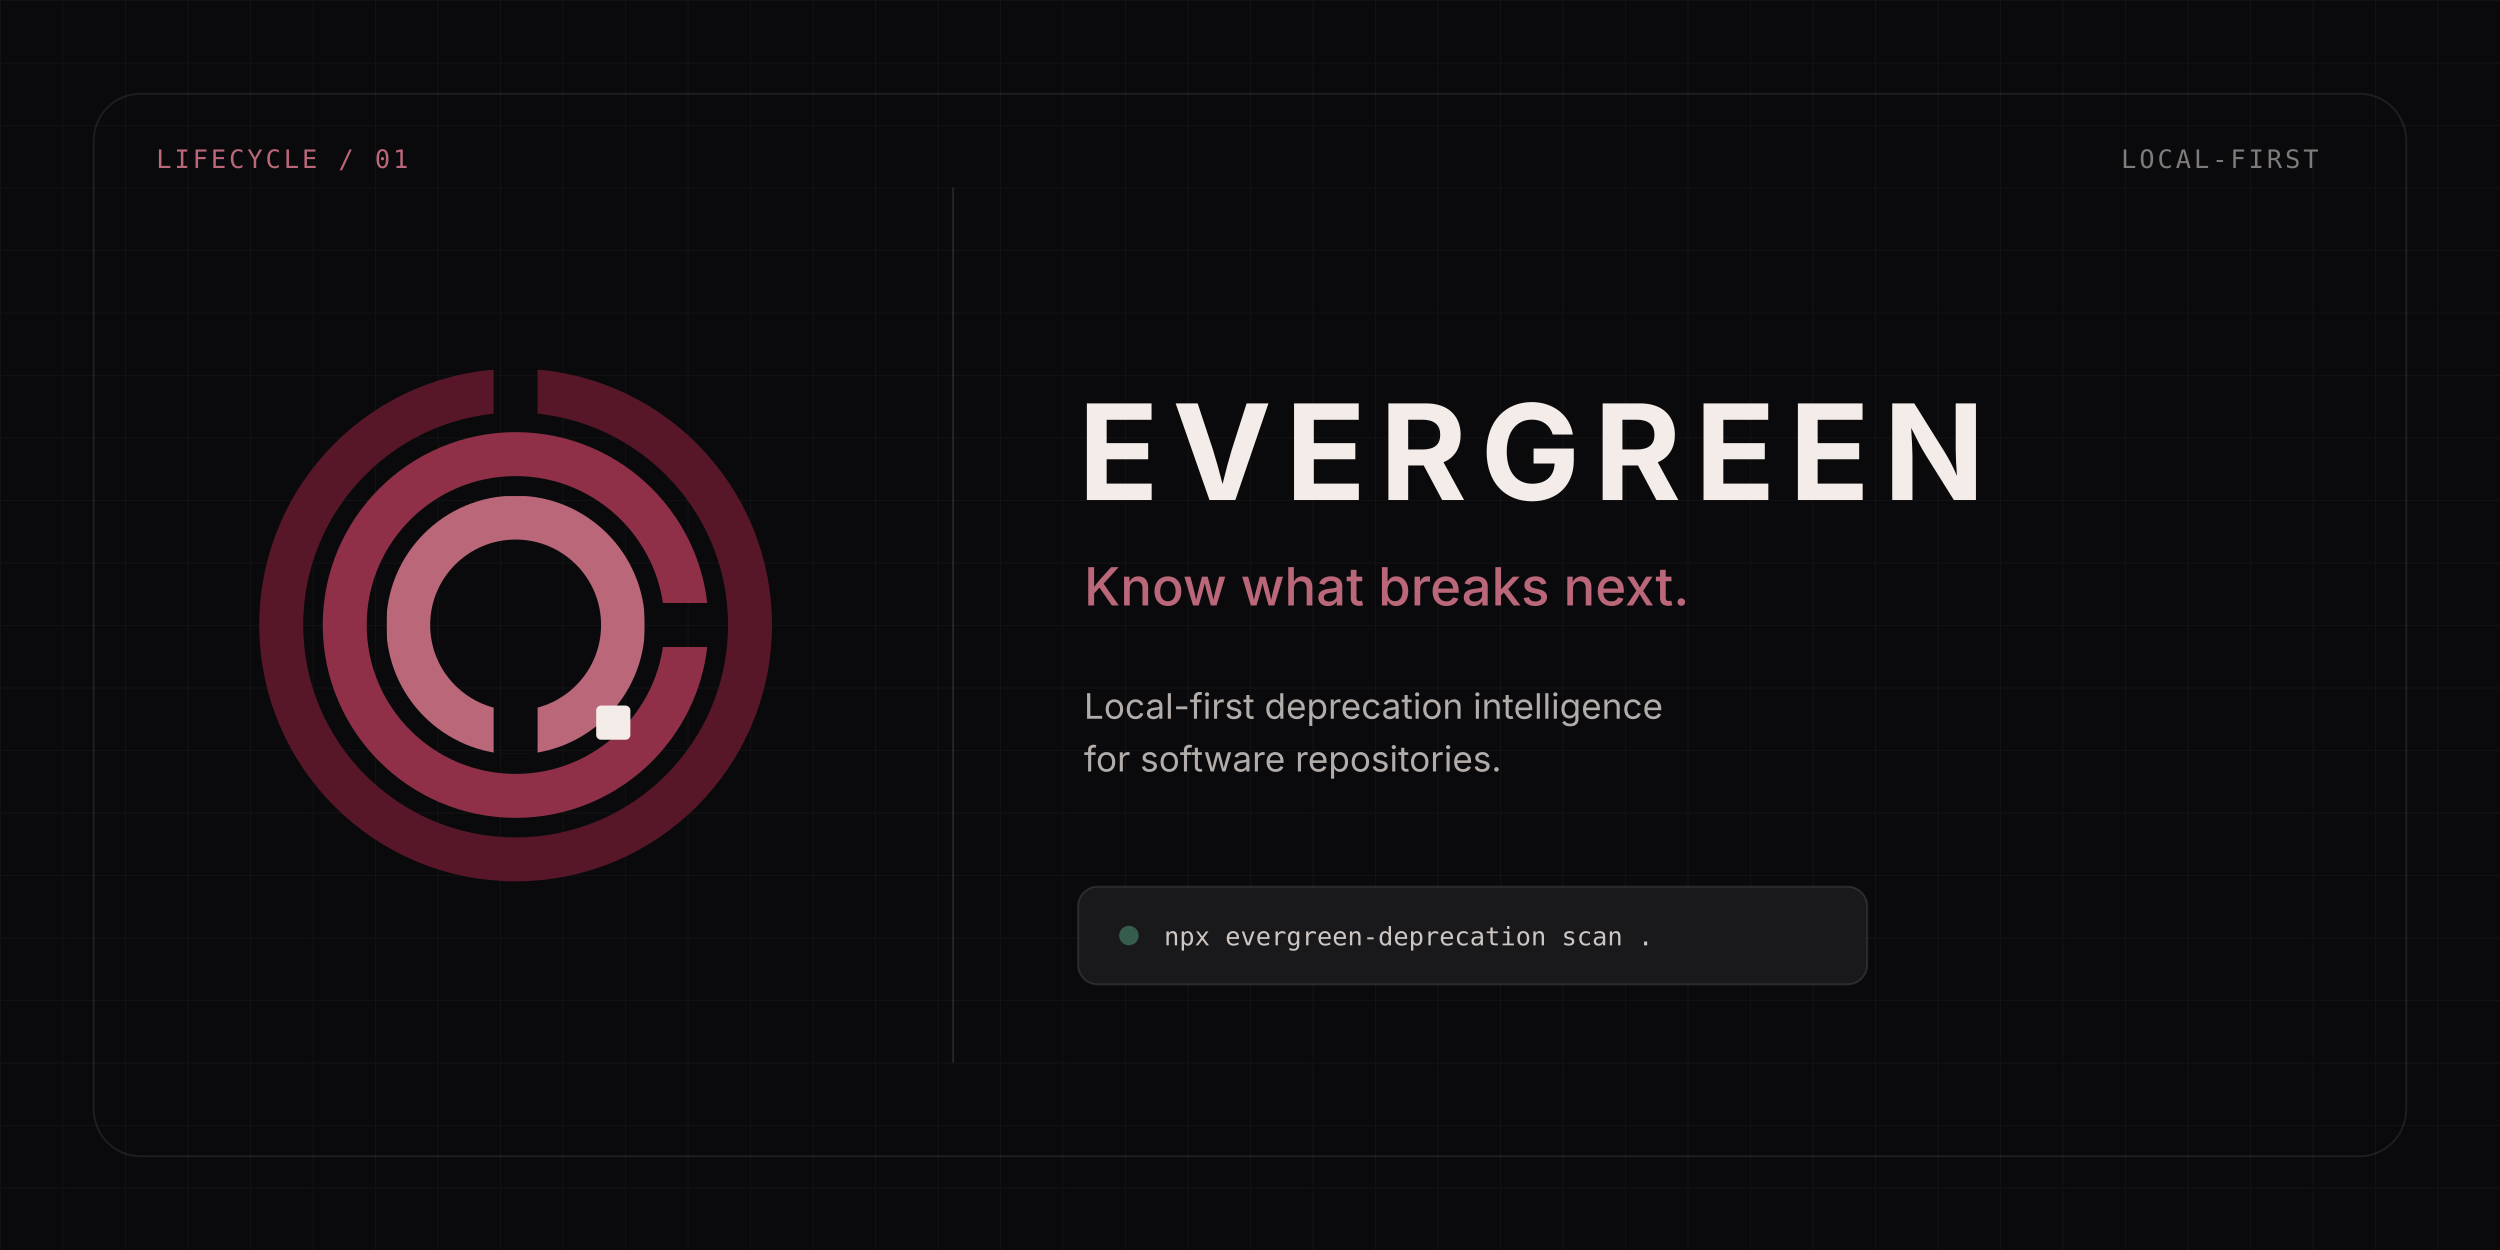
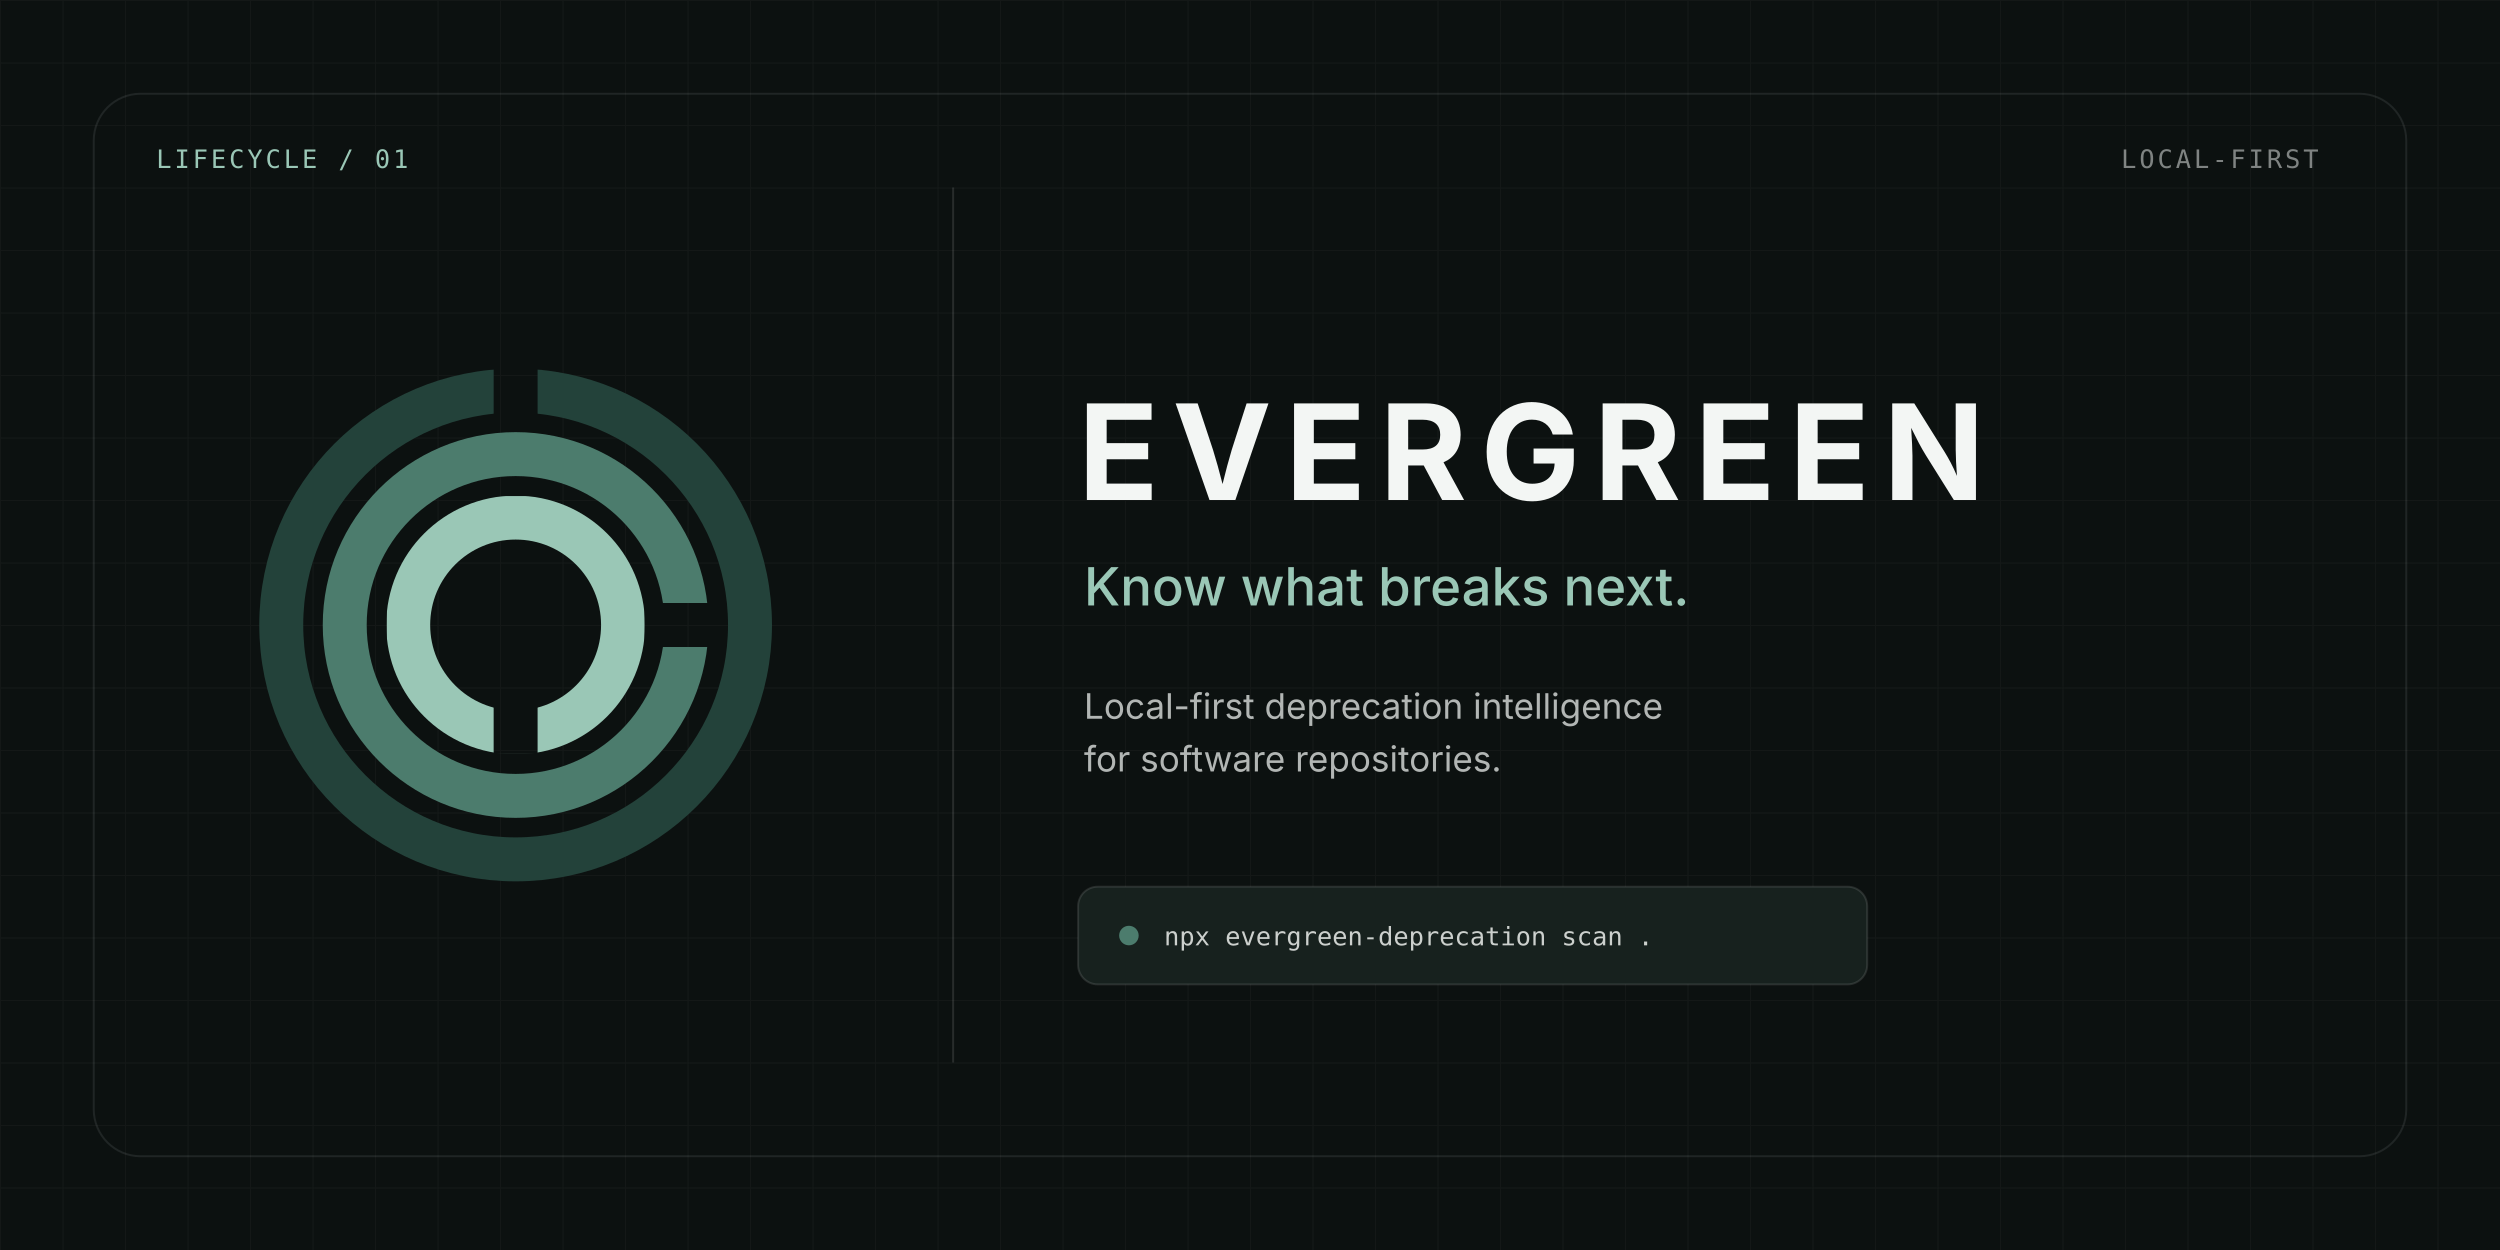
<svg xmlns="http://www.w3.org/2000/svg" viewBox="0 0 1280 640" role="img" aria-labelledby="title desc">
  <defs>
    <pattern id="grid" width="32" height="32" patternUnits="userSpaceOnUse">
-       <path d="M32 0H0V32" fill="none" stroke="#F3ECE8" stroke-opacity=".035" />
+       <path d="M32 0H0V32" fill="none" stroke="#F3F6F4" stroke-opacity=".035" />
    </pattern>
    <mask id="outer-notch">
      <rect width="256" height="256" fill="white" />
      <rect x="119" y="18" width="18" height="28" fill="black" />
    </mask>
    <mask id="middle-notch">
      <rect width="256" height="256" fill="white" />
      <rect x="186" y="119" width="30" height="18" fill="black" />
    </mask>
    <mask id="inner-notch">
      <rect width="256" height="256" fill="white" />
      <rect x="119" y="160" width="18" height="30" fill="black" />
    </mask>
  </defs>
-   <rect width="1280" height="640" fill="#0A0A0C" />
+   <rect width="1280" height="640" fill="#0C1110" />
  <rect width="1280" height="640" fill="url(#grid)" />
-   <rect x="48" y="48" width="1184" height="544" rx="24" fill="none" stroke="#F3ECE8" stroke-opacity=".09" />
-   <path d="M488 96V544" stroke="#F3ECE8" stroke-opacity=".12" />
+   <rect x="48" y="48" width="1184" height="544" rx="24" fill="none" stroke="#F3F6F4" stroke-opacity=".09" />
+   <path d="M488 96V544" stroke="#F3F6F4" stroke-opacity=".12" />
  <g transform="translate(104 160) scale(1.25)" fill="none" stroke-width="18">
-     <circle cx="128" cy="128" r="96" stroke="#571729" mask="url(#outer-notch)" />
-     <circle cx="128" cy="128" r="70" stroke="#8F3048" mask="url(#middle-notch)" />
-     <circle cx="128" cy="128" r="44" stroke="#B96779" mask="url(#inner-notch)" />
-     <rect x="161" y="161" width="14" height="14" rx="2" fill="#F3ECE8" stroke="none" />
+     <circle cx="128" cy="128" r="96" stroke="#23423A" mask="url(#outer-notch)" />
+     <circle cx="128" cy="128" r="70" stroke="#4C7C6D" mask="url(#middle-notch)" />
+     <circle cx="128" cy="128" r="44" stroke="#9AC7B6" mask="url(#inner-notch)" />
  </g>
  <g font-family="Inter, Arial, sans-serif">
-     <text x="552" y="256" fill="#F3ECE8" font-size="68" font-weight="700" letter-spacing="7">EVERGREEN</text>
-     <text x="555" y="310" fill="#B96779" font-size="27" font-weight="500">Know what breaks next.</text>
-     <text x="555" y="368" fill="#F3ECE8" fill-opacity=".72" font-size="18">Local-first deprecation intelligence</text>
-     <text x="555" y="395" fill="#F3ECE8" fill-opacity=".72" font-size="18">for software repositories.</text>
+     <text x="552" y="256" fill="#F3F6F4" font-size="68" font-weight="700" letter-spacing="7">EVERGREEN</text>
+     <text x="555" y="310" fill="#9AC7B6" font-size="27" font-weight="500">Know what breaks next.</text>
+     <text x="555" y="368" fill="#F3F6F4" fill-opacity=".72" font-size="18">Local-first deprecation intelligence</text>
+     <text x="555" y="395" fill="#F3F6F4" fill-opacity=".72" font-size="18">for software repositories.</text>
  </g>
  <g font-family="IBM Plex Mono, Menlo, monospace" font-size="13" letter-spacing="1.5">
-     <text x="80" y="86" fill="#B96779">LIFECYCLE / 01</text>
-     <text x="1086" y="86" fill="#F3ECE8" fill-opacity=".5">LOCAL-FIRST</text>
-     <rect x="552" y="454" width="404" height="50" rx="10" fill="#19181A" stroke="#F3ECE8" stroke-opacity=".12" />
-     <circle cx="578" cy="479" r="5" fill="#365C4C" />
-     <text x="596" y="484" fill="#F3ECE8" fill-opacity=".82" letter-spacing="0">npx evergreen-deprecation scan .</text>
+     <text x="80" y="86" fill="#9AC7B6">LIFECYCLE / 01</text>
+     <text x="1086" y="86" fill="#F3F6F4" fill-opacity=".5">LOCAL-FIRST</text>
+     <rect x="552" y="454" width="404" height="50" rx="10" fill="#17211E" stroke="#F3F6F4" stroke-opacity=".12" />
+     <circle cx="578" cy="479" r="5" fill="#4C7C6D" />
+     <text x="596" y="484" fill="#F3F6F4" fill-opacity=".82" letter-spacing="0">npx evergreen-deprecation scan .</text>
  </g>
</svg>
